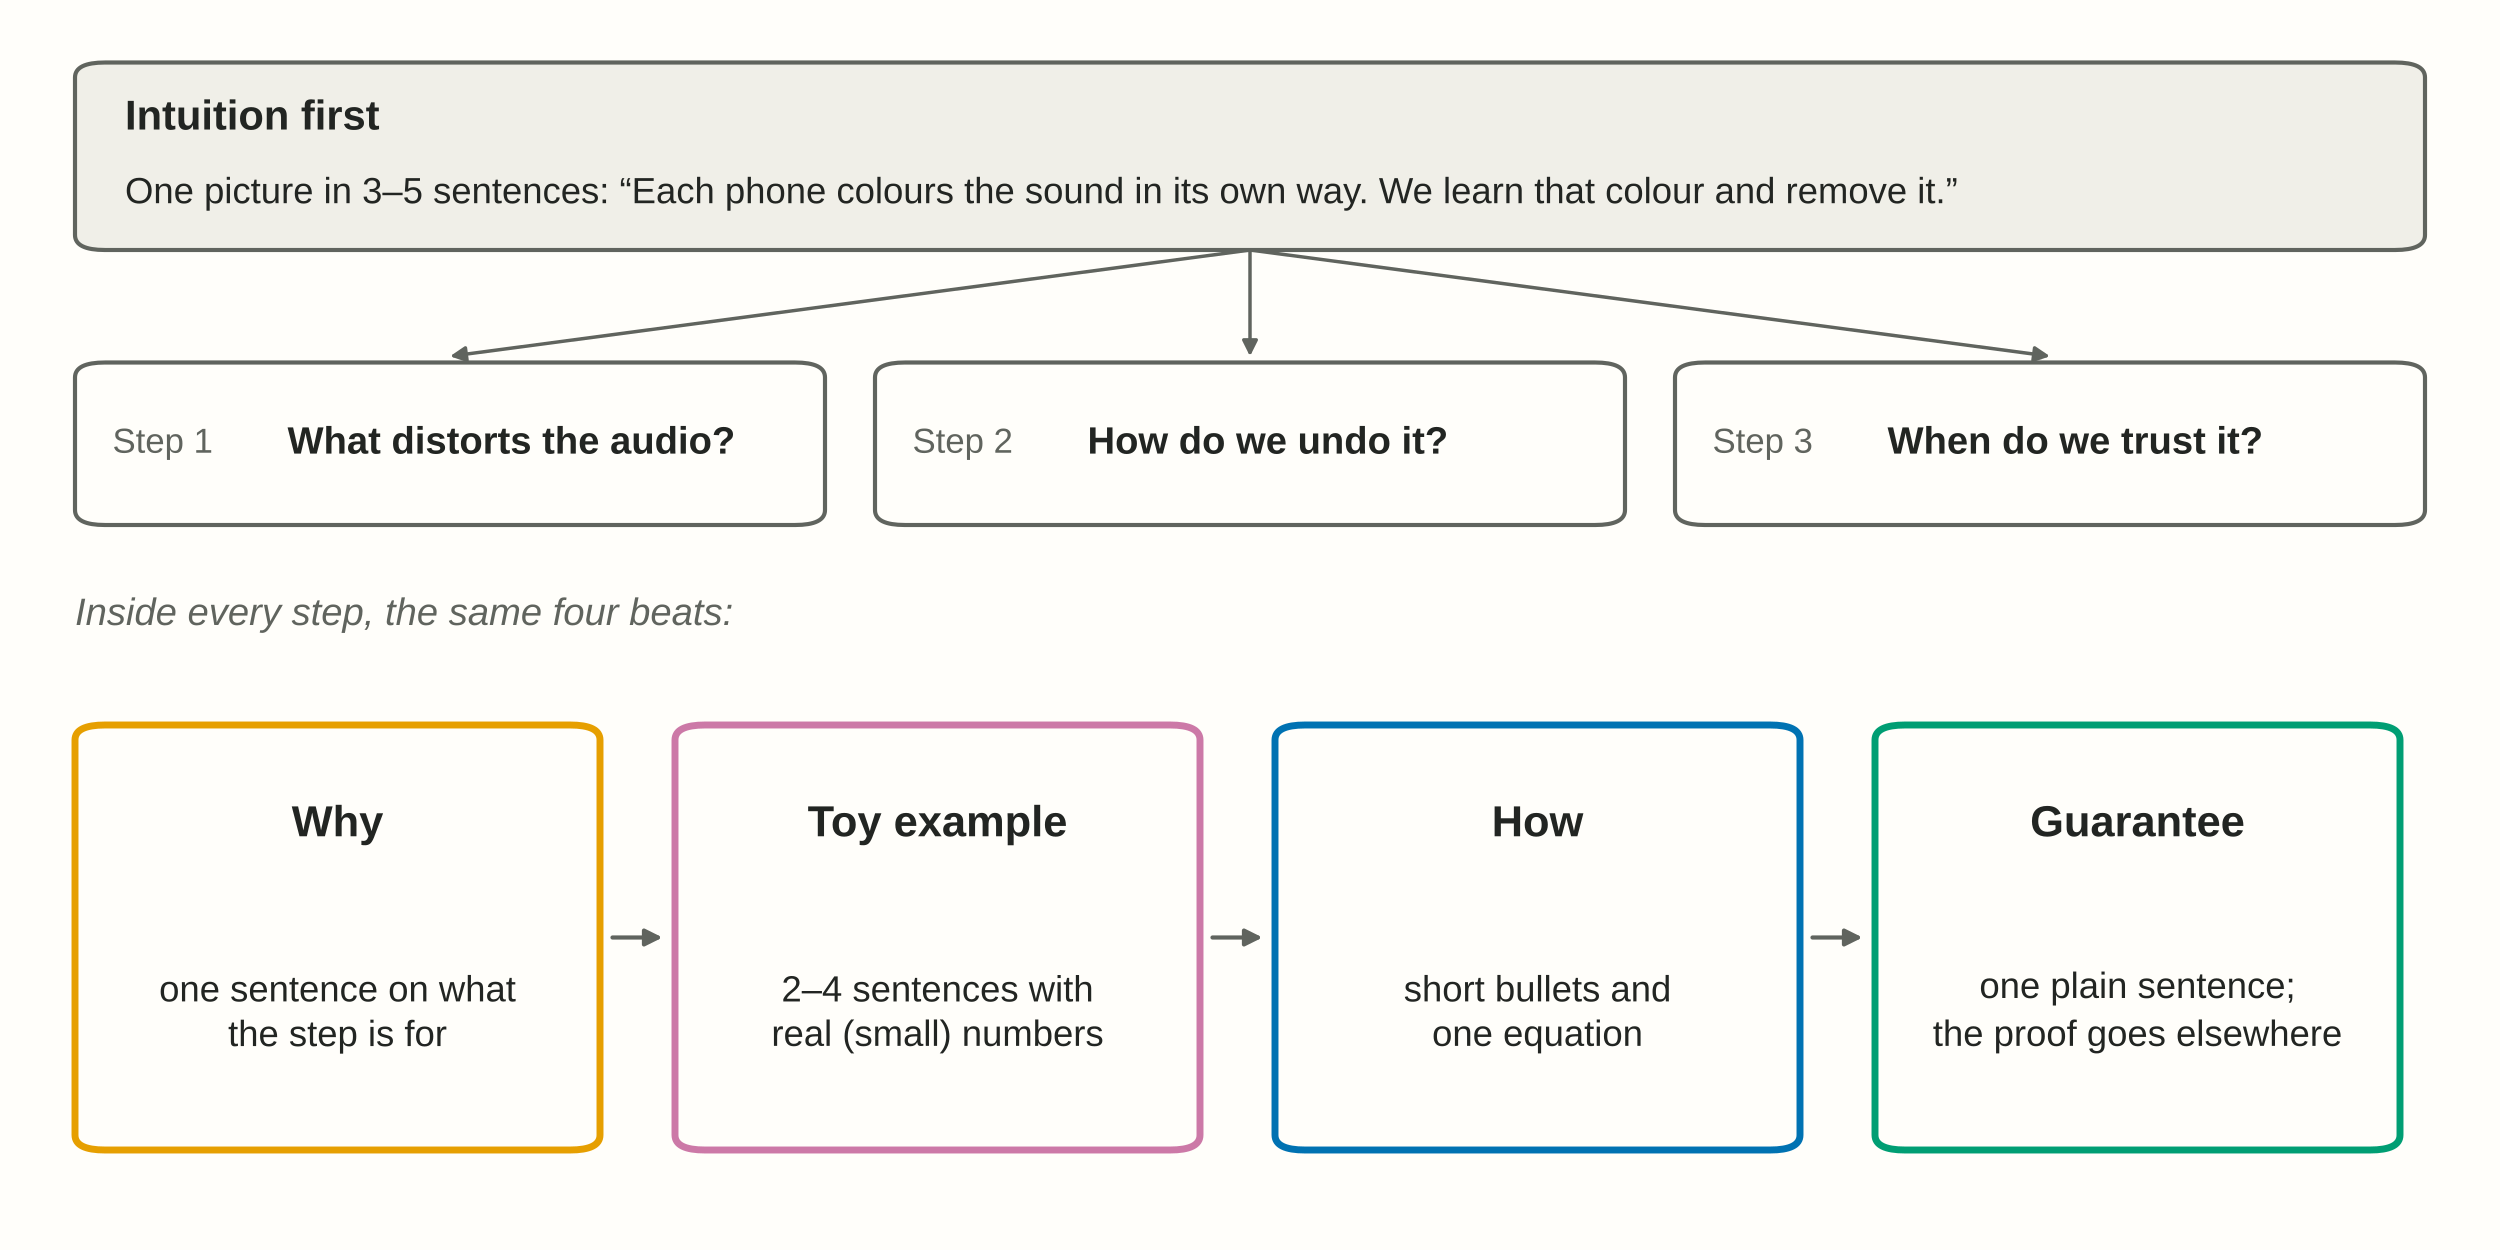
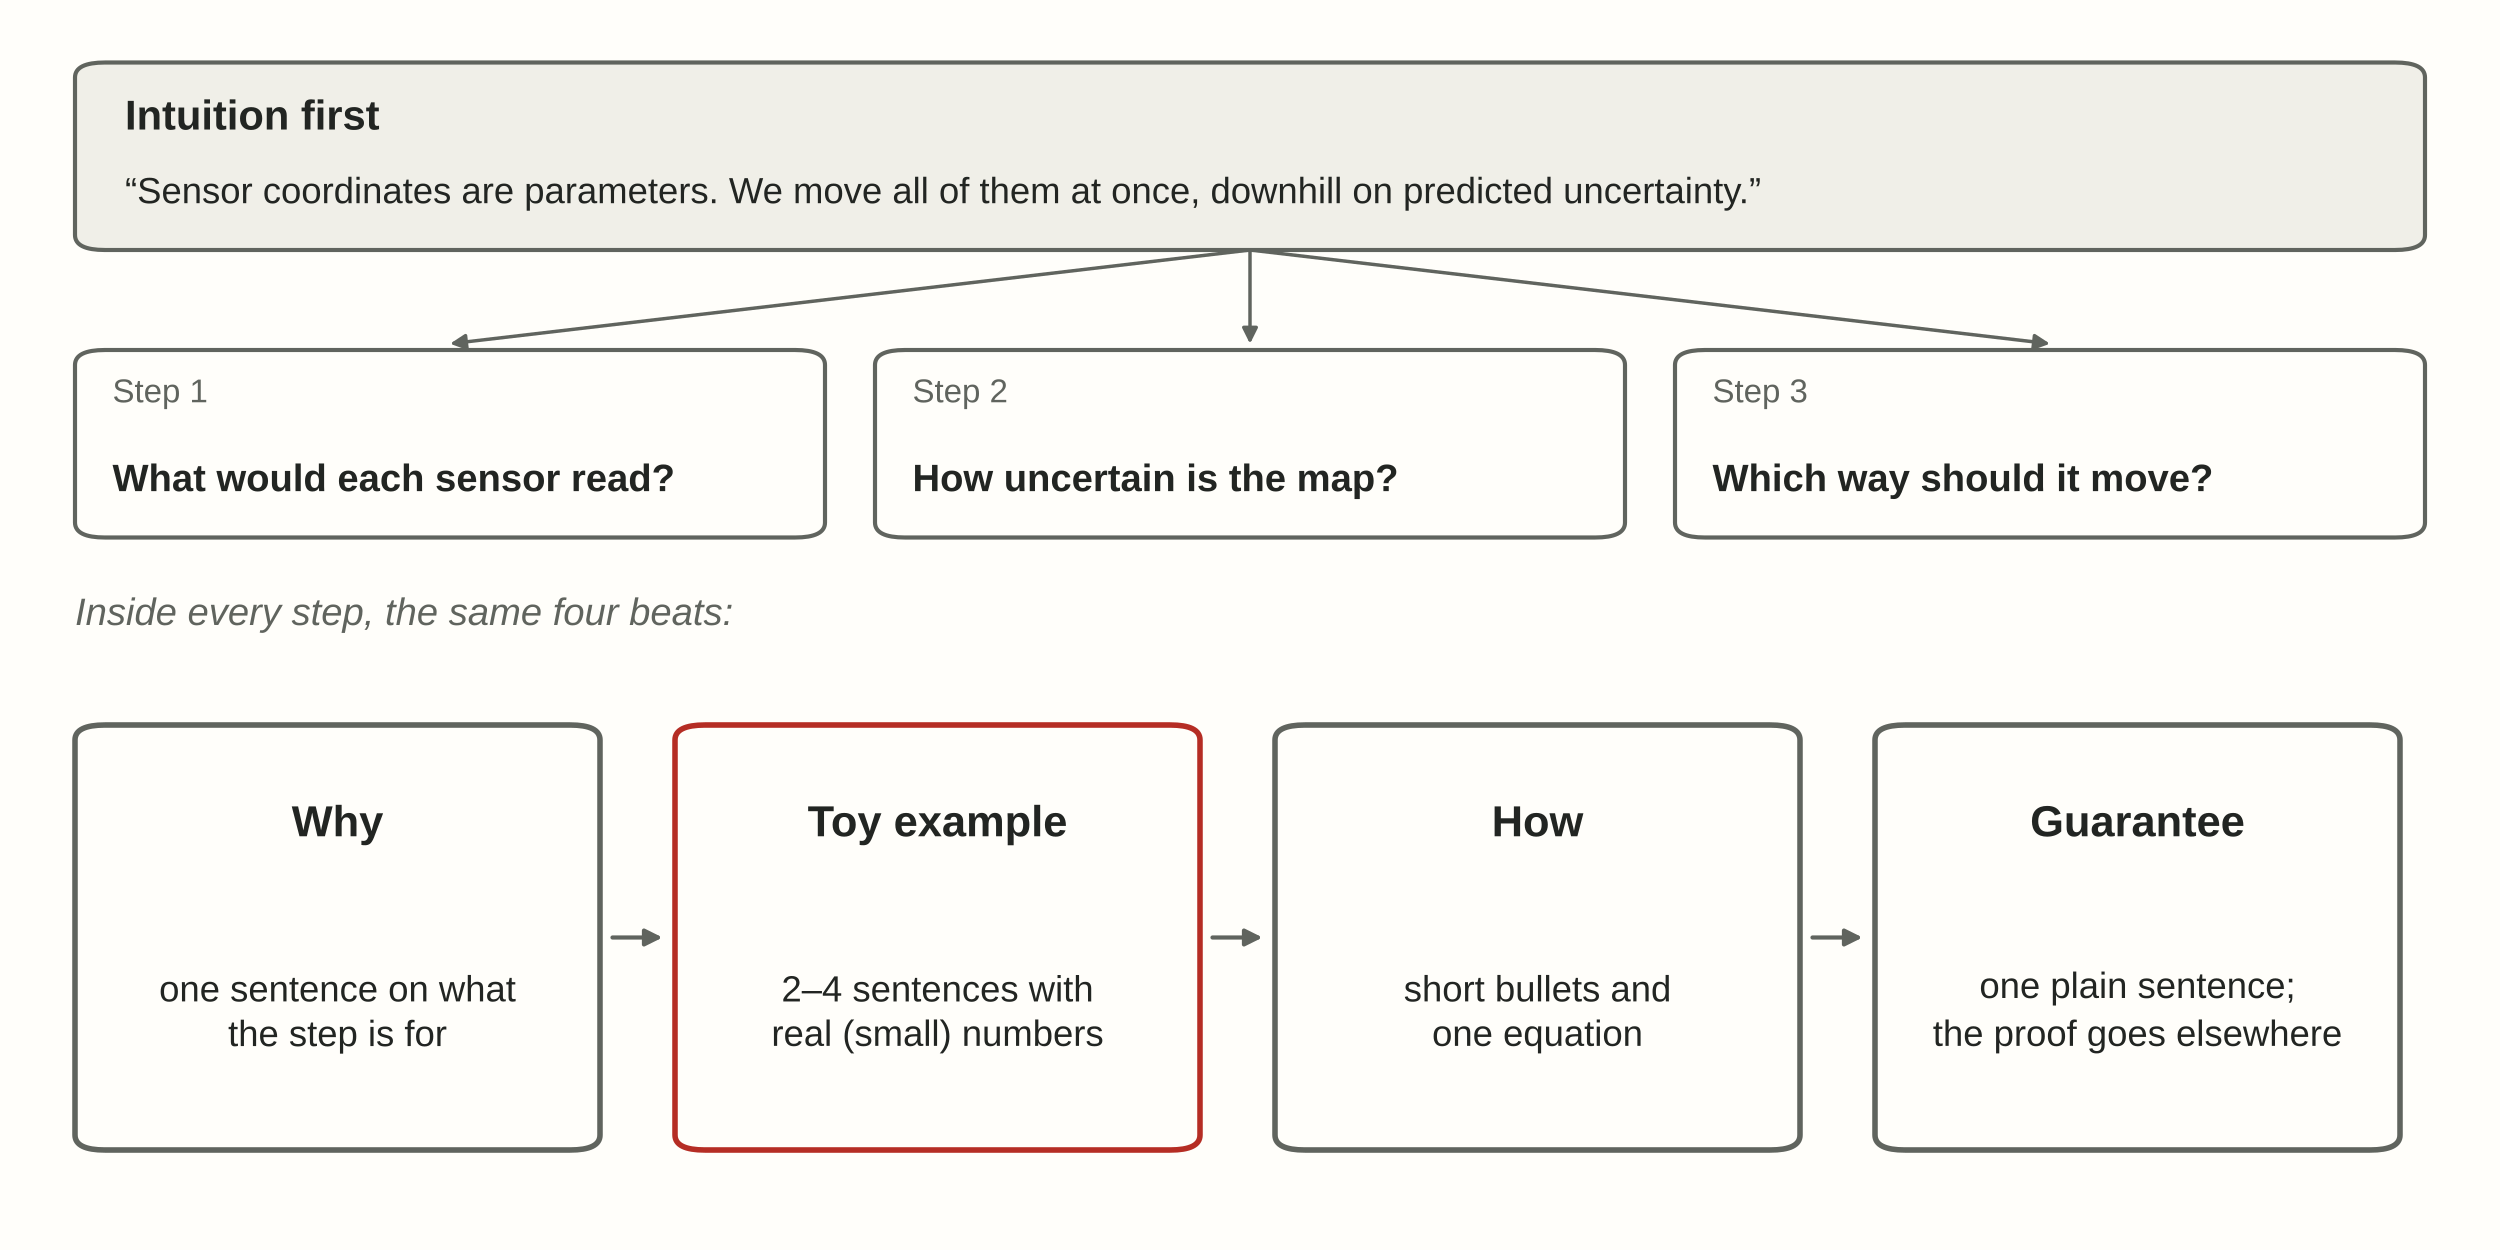
<svg xmlns="http://www.w3.org/2000/svg" width="720pt" height="360pt" viewBox="0 0 720 360" version="1.1">
  <defs>
    <style type="text/css">*{stroke-linejoin: round; stroke-linecap: butt}</style>
  </defs>
  <g id="figure_1">
    <g id="patch_1">
      <path d="M 0 360  L 720 360  L 720 0  L 0 0  z " style="fill: #fffefa" />
    </g>
    <g id="axes_1">
      <g id="patch_2">
-         <path d="M 30.24 72  L 689.76 72  Q 698.4 72 698.4 67.68  L 698.4 22.32  Q 698.4 18 689.76 18  L 30.24 18  Q 21.6 18 21.6 22.32  L 21.6 67.68  Q 21.6 72 30.24 72  z " clip-path="url(#pee0e160ca6)" style="fill: #f0efe8; stroke: #60645e; stroke-width: 1.2; stroke-linejoin: miter" />
+         <path d="M 30.24 72  L 689.76 72  Q 698.4 72 698.4 67.68  L 698.4 22.32  Q 698.4 18 689.76 18  L 30.24 18  Q 21.6 18 21.6 22.32  L 21.6 67.68  Q 21.6 72 30.24 72  z " clip-path="url(#p3ca51ccb98)" style="fill: #f0efe8; stroke: #60645e; stroke-width: 1.2; stroke-linejoin: miter" />
      </g>
      <g id="patch_3">
-         <path d="M 30.24 151.2  L 228.96 151.2  Q 237.6 151.2 237.6 146.88  L 237.6 108.72  Q 237.6 104.4 228.96 104.4  L 30.24 104.4  Q 21.6 104.4 21.6 108.72  L 21.6 146.88  Q 21.6 151.2 30.24 151.2  z " clip-path="url(#pee0e160ca6)" style="fill: #fffefa; stroke: #60645e; stroke-width: 1.2; stroke-linejoin: miter" />
+         <path d="M 30.24 154.8  L 228.96 154.8  Q 237.6 154.8 237.6 150.48  L 237.6 105.12  Q 237.6 100.8 228.96 100.8  L 30.24 100.8  Q 21.6 100.8 21.6 105.12  L 21.6 150.48  Q 21.6 154.8 30.24 154.8  z " clip-path="url(#p3ca51ccb98)" style="fill: #fffefa; stroke: #60645e; stroke-width: 1.2; stroke-linejoin: miter" />
      </g>
      <g id="patch_4">
-         <path d="M 360 72  Q 244.8 87.3 130.708 102.453  " clip-path="url(#pee0e160ca6)" style="fill: none; stroke: #60645e; stroke-linecap: round" />
-         <path d="M 134.514 103.763  L 130.708 102.453  L 134.04 100.195  z " clip-path="url(#pee0e160ca6)" style="fill: #60645e; stroke: #60645e; stroke-linecap: round" />
+         <path d="M 360 72  Q 244.8 85.5 130.71 98.87  " clip-path="url(#p3ca51ccb98)" style="fill: none; stroke: #60645e; stroke-linecap: round" />
+         <path d="M 134.495 100.239  L 130.71 98.87  L 134.076 96.663  z " clip-path="url(#p3ca51ccb98)" style="fill: #60645e; stroke: #60645e; stroke-linecap: round" />
      </g>
      <g id="patch_5">
-         <path d="M 260.64 151.2  L 459.36 151.2  Q 468 151.2 468 146.88  L 468 108.72  Q 468 104.4 459.36 104.4  L 260.64 104.4  Q 252 104.4 252 108.72  L 252 146.88  Q 252 151.2 260.64 151.2  z " clip-path="url(#pee0e160ca6)" style="fill: #fffefa; stroke: #60645e; stroke-width: 1.2; stroke-linejoin: miter" />
+         <path d="M 260.64 154.8  L 459.36 154.8  Q 468 154.8 468 150.48  L 468 105.12  Q 468 100.8 459.36 100.8  L 260.64 100.8  Q 252 100.8 252 105.12  L 252 150.48  Q 252 154.8 260.64 154.8  z " clip-path="url(#p3ca51ccb98)" style="fill: #fffefa; stroke: #60645e; stroke-width: 1.2; stroke-linejoin: miter" />
      </g>
      <g id="patch_6">
-         <path d="M 360 72  Q 360 87.3 360 101.482  " clip-path="url(#pee0e160ca6)" style="fill: none; stroke: #60645e; stroke-linecap: round" />
-         <path d="M 361.8 97.882  L 360 101.482  L 358.2 97.882  z " clip-path="url(#pee0e160ca6)" style="fill: #60645e; stroke: #60645e; stroke-linecap: round" />
+         <path d="M 360 72  Q 360 85.5 360 97.882  " clip-path="url(#p3ca51ccb98)" style="fill: none; stroke: #60645e; stroke-linecap: round" />
+         <path d="M 361.8 94.282  L 360 97.882  L 358.2 94.282  z " clip-path="url(#p3ca51ccb98)" style="fill: #60645e; stroke: #60645e; stroke-linecap: round" />
      </g>
      <g id="patch_7">
-         <path d="M 491.04 151.2  L 689.76 151.2  Q 698.4 151.2 698.4 146.88  L 698.4 108.72  Q 698.4 104.4 689.76 104.4  L 491.04 104.4  Q 482.4 104.4 482.4 108.72  L 482.4 146.88  Q 482.4 151.2 491.04 151.2  z " clip-path="url(#pee0e160ca6)" style="fill: #fffefa; stroke: #60645e; stroke-width: 1.2; stroke-linejoin: miter" />
+         <path d="M 491.04 154.8  L 689.76 154.8  Q 698.4 154.8 698.4 150.48  L 698.4 105.12  Q 698.4 100.8 689.76 100.8  L 491.04 100.8  Q 482.4 100.8 482.4 105.12  L 482.4 150.48  Q 482.4 154.8 491.04 154.8  z " clip-path="url(#p3ca51ccb98)" style="fill: #fffefa; stroke: #60645e; stroke-width: 1.2; stroke-linejoin: miter" />
      </g>
      <g id="patch_8">
-         <path d="M 360 72  Q 475.2 87.3 589.292 102.453  " clip-path="url(#pee0e160ca6)" style="fill: none; stroke: #60645e; stroke-linecap: round" />
-         <path d="M 585.96 100.195  L 589.292 102.453  L 585.486 103.763  z " clip-path="url(#pee0e160ca6)" style="fill: #60645e; stroke: #60645e; stroke-linecap: round" />
+         <path d="M 360 72  Q 475.2 85.5 589.29 98.87  " clip-path="url(#p3ca51ccb98)" style="fill: none; stroke: #60645e; stroke-linecap: round" />
+         <path d="M 585.924 96.663  L 589.29 98.87  L 585.505 100.239  z " clip-path="url(#p3ca51ccb98)" style="fill: #60645e; stroke: #60645e; stroke-linecap: round" />
      </g>
      <g id="patch_9">
-         <path d="M 30.24 331.2  L 164.16 331.2  Q 172.8 331.2 172.8 326.88  L 172.8 213.12  Q 172.8 208.8 164.16 208.8  L 30.24 208.8  Q 21.6 208.8 21.6 213.12  L 21.6 326.88  Q 21.6 331.2 30.24 331.2  z " clip-path="url(#pee0e160ca6)" style="fill: #fffefa; stroke: #e69f00; stroke-width: 2; stroke-linejoin: miter" />
+         <path d="M 30.24 331.2  L 164.16 331.2  Q 172.8 331.2 172.8 326.88  L 172.8 213.12  Q 172.8 208.8 164.16 208.8  L 30.24 208.8  Q 21.6 208.8 21.6 213.12  L 21.6 326.88  Q 21.6 331.2 30.24 331.2  z " clip-path="url(#p3ca51ccb98)" style="fill: #fffefa; stroke: #60645e; stroke-width: 1.6; stroke-linejoin: miter" />
      </g>
      <g id="patch_10">
-         <path d="M 176.4 270  Q 183.6 270 189.458 270  " clip-path="url(#pee0e160ca6)" style="fill: none; stroke: #60645e; stroke-width: 1.2; stroke-linecap: round" />
-         <path d="M 185.458 268  L 189.458 270  L 185.458 272  z " clip-path="url(#pee0e160ca6)" style="fill: #60645e; stroke: #60645e; stroke-width: 1.2; stroke-linecap: round" />
+         <path d="M 176.4 270  Q 183.6 270 189.458 270  " clip-path="url(#p3ca51ccb98)" style="fill: none; stroke: #60645e; stroke-width: 1.2; stroke-linecap: round" />
+         <path d="M 185.458 268  L 189.458 270  L 185.458 272  z " clip-path="url(#p3ca51ccb98)" style="fill: #60645e; stroke: #60645e; stroke-width: 1.2; stroke-linecap: round" />
      </g>
      <g id="patch_11">
-         <path d="M 203.04 331.2  L 336.96 331.2  Q 345.6 331.2 345.6 326.88  L 345.6 213.12  Q 345.6 208.8 336.96 208.8  L 203.04 208.8  Q 194.4 208.8 194.4 213.12  L 194.4 326.88  Q 194.4 331.2 203.04 331.2  z " clip-path="url(#pee0e160ca6)" style="fill: #fffefa; stroke: #cc79a7; stroke-width: 2; stroke-linejoin: miter" />
+         <path d="M 203.04 331.2  L 336.96 331.2  Q 345.6 331.2 345.6 326.88  L 345.6 213.12  Q 345.6 208.8 336.96 208.8  L 203.04 208.8  Q 194.4 208.8 194.4 213.12  L 194.4 326.88  Q 194.4 331.2 203.04 331.2  z " clip-path="url(#p3ca51ccb98)" style="fill: #fffefa; stroke: #b52d24; stroke-width: 1.6; stroke-linejoin: miter" />
      </g>
      <g id="patch_12">
-         <path d="M 349.2 270  Q 356.4 270 362.258 270  " clip-path="url(#pee0e160ca6)" style="fill: none; stroke: #60645e; stroke-width: 1.2; stroke-linecap: round" />
-         <path d="M 358.258 268  L 362.258 270  L 358.258 272  z " clip-path="url(#pee0e160ca6)" style="fill: #60645e; stroke: #60645e; stroke-width: 1.2; stroke-linecap: round" />
+         <path d="M 349.2 270  Q 356.4 270 362.258 270  " clip-path="url(#p3ca51ccb98)" style="fill: none; stroke: #60645e; stroke-width: 1.2; stroke-linecap: round" />
+         <path d="M 358.258 268  L 362.258 270  L 358.258 272  z " clip-path="url(#p3ca51ccb98)" style="fill: #60645e; stroke: #60645e; stroke-width: 1.2; stroke-linecap: round" />
      </g>
      <g id="patch_13">
-         <path d="M 375.84 331.2  L 509.76 331.2  Q 518.4 331.2 518.4 326.88  L 518.4 213.12  Q 518.4 208.8 509.76 208.8  L 375.84 208.8  Q 367.2 208.8 367.2 213.12  L 367.2 326.88  Q 367.2 331.2 375.84 331.2  z " clip-path="url(#pee0e160ca6)" style="fill: #fffefa; stroke: #0072b2; stroke-width: 2; stroke-linejoin: miter" />
+         <path d="M 375.84 331.2  L 509.76 331.2  Q 518.4 331.2 518.4 326.88  L 518.4 213.12  Q 518.4 208.8 509.76 208.8  L 375.84 208.8  Q 367.2 208.8 367.2 213.12  L 367.2 326.88  Q 367.2 331.2 375.84 331.2  z " clip-path="url(#p3ca51ccb98)" style="fill: #fffefa; stroke: #60645e; stroke-width: 1.6; stroke-linejoin: miter" />
      </g>
      <g id="patch_14">
-         <path d="M 522 270  Q 529.2 270 535.058 270  " clip-path="url(#pee0e160ca6)" style="fill: none; stroke: #60645e; stroke-width: 1.2; stroke-linecap: round" />
-         <path d="M 531.058 268  L 535.058 270  L 531.058 272  z " clip-path="url(#pee0e160ca6)" style="fill: #60645e; stroke: #60645e; stroke-width: 1.2; stroke-linecap: round" />
+         <path d="M 522 270  Q 529.2 270 535.058 270  " clip-path="url(#p3ca51ccb98)" style="fill: none; stroke: #60645e; stroke-width: 1.2; stroke-linecap: round" />
+         <path d="M 531.058 268  L 535.058 270  L 531.058 272  z " clip-path="url(#p3ca51ccb98)" style="fill: #60645e; stroke: #60645e; stroke-width: 1.2; stroke-linecap: round" />
      </g>
      <g id="patch_15">
-         <path d="M 548.64 331.2  L 682.56 331.2  Q 691.2 331.2 691.2 326.88  L 691.2 213.12  Q 691.2 208.8 682.56 208.8  L 548.64 208.8  Q 540 208.8 540 213.12  L 540 326.88  Q 540 331.2 548.64 331.2  z " clip-path="url(#pee0e160ca6)" style="fill: #fffefa; stroke: #009e73; stroke-width: 2; stroke-linejoin: miter" />
+         <path d="M 548.64 331.2  L 682.56 331.2  Q 691.2 331.2 691.2 326.88  L 691.2 213.12  Q 691.2 208.8 682.56 208.8  L 548.64 208.8  Q 540 208.8 540 213.12  L 540 326.88  Q 540 331.2 548.64 331.2  z " clip-path="url(#p3ca51ccb98)" style="fill: #fffefa; stroke: #60645e; stroke-width: 1.6; stroke-linejoin: miter" />
      </g>
      <g id="text_1">
        <text style="font-weight: 700; font-size: 12px; font-family: 'Arial', 'Helvetica', 'DejaVu Sans'; text-anchor: start; fill: #222522" x="36" y="37.305" transform="rotate(-0 36 37.30547)">Intuition first</text>
      </g>
      <g id="text_2">
-         <text style="font-size: 10.5px; font-family: 'Arial', 'Helvetica', 'DejaVu Sans'; text-anchor: start; fill: #222522" x="36" y="58.52" transform="rotate(-0 36 58.52016)">One picture in 3–5 sentences: “Each phone colours the sound in its own way. We learn that colour and remove it.”</text>
+         <text style="font-size: 10.5px; font-family: 'Arial', 'Helvetica', 'DejaVu Sans'; text-anchor: start; fill: #222522" x="36" y="58.517" transform="rotate(-0 36 58.51718)">“Sensor coordinates are parameters. We move all of them at once, downhill on predicted uncertainty.”</text>
      </g>
      <g id="text_3">
-         <text style="font-size: 10px; font-family: 'Arial', 'Helvetica', 'DejaVu Sans'; text-anchor: start; fill: #60645e" x="32.4" y="130.388" transform="rotate(-0 32.4 130.3879)">Step 1</text>
+         <text style="font-size: 9.5px; font-family: 'Arial', 'Helvetica', 'DejaVu Sans'; text-anchor: start; fill: #60645e" x="32.4" y="115.858" transform="rotate(-0 32.4 115.8585)">Step 1</text>
      </g>
      <g id="text_4">
-         <text style="font-weight: 700; font-size: 11px; font-family: 'Arial', 'Helvetica', 'DejaVu Sans'; text-anchor: start; fill: #222522" x="82.8" y="130.647" transform="rotate(-0 82.8 130.6467)">What distorts the audio?</text>
+         <text style="font-weight: 700; font-size: 11px; font-family: 'Arial', 'Helvetica', 'DejaVu Sans'; text-anchor: start; fill: #222522" x="32.4" y="141.447" transform="rotate(-0 32.4 141.4467)">What would each sensor read?</text>
      </g>
      <g id="text_5">
-         <text style="font-size: 10px; font-family: 'Arial', 'Helvetica', 'DejaVu Sans'; text-anchor: start; fill: #60645e" x="262.8" y="130.388" transform="rotate(-0 262.8 130.3879)">Step 2</text>
+         <text style="font-size: 9.5px; font-family: 'Arial', 'Helvetica', 'DejaVu Sans'; text-anchor: start; fill: #60645e" x="262.8" y="115.858" transform="rotate(-0 262.8 115.8585)">Step 2</text>
      </g>
      <g id="text_6">
-         <text style="font-weight: 700; font-size: 11px; font-family: 'Arial', 'Helvetica', 'DejaVu Sans'; text-anchor: start; fill: #222522" x="313.2" y="130.647" transform="rotate(-0 313.2 130.6467)">How do we undo it?</text>
+         <text style="font-weight: 700; font-size: 11px; font-family: 'Arial', 'Helvetica', 'DejaVu Sans'; text-anchor: start; fill: #222522" x="262.8" y="141.447" transform="rotate(-0 262.8 141.4467)">How uncertain is the map?</text>
      </g>
      <g id="text_7">
-         <text style="font-size: 10px; font-family: 'Arial', 'Helvetica', 'DejaVu Sans'; text-anchor: start; fill: #60645e" x="493.2" y="130.388" transform="rotate(-0 493.2 130.3879)">Step 3</text>
+         <text style="font-size: 9.5px; font-family: 'Arial', 'Helvetica', 'DejaVu Sans'; text-anchor: start; fill: #60645e" x="493.2" y="115.858" transform="rotate(-0 493.2 115.8585)">Step 3</text>
      </g>
      <g id="text_8">
-         <text style="font-weight: 700; font-size: 11px; font-family: 'Arial', 'Helvetica', 'DejaVu Sans'; text-anchor: start; fill: #222522" x="543.6" y="130.647" transform="rotate(-0 543.6 130.6467)">When do we trust it?</text>
+         <text style="font-weight: 700; font-size: 11px; font-family: 'Arial', 'Helvetica', 'DejaVu Sans'; text-anchor: start; fill: #222522" x="493.2" y="141.447" transform="rotate(-0 493.2 141.4466)">Which way should it move?</text>
      </g>
      <g id="text_9">
        <text style="font-style: italic; font-size: 11px; font-family: 'Arial', 'Helvetica', 'DejaVu Sans'; text-anchor: start; fill: #60645e" x="21.6" y="180" transform="rotate(-0 21.6 180)">Inside every step, the same four beats:</text>
      </g>
      <g id="text_10">
        <text style="font-weight: 700; font-size: 12.5px; font-family: 'Arial', 'Helvetica', 'DejaVu Sans'; text-anchor: middle; fill: #222522" x="97.2" y="240.835" transform="rotate(-0 97.2 240.8347)">Why</text>
      </g>
      <g id="text_11">
        <text style="font-size: 10.5px; font-family: 'Arial', 'Helvetica', 'DejaVu Sans'; fill: #222522" transform="translate(45.83203 288.3985)">one sentence on what</text>
        <text style="font-size: 10.5px; font-family: 'Arial', 'Helvetica', 'DejaVu Sans'; fill: #222522" transform="translate(65.68688 301.2762)">the step is for</text>
      </g>
      <g id="text_12">
        <text style="font-weight: 700; font-size: 12.5px; font-family: 'Arial', 'Helvetica', 'DejaVu Sans'; text-anchor: middle; fill: #222522" x="270" y="240.835" transform="rotate(-0 270 240.8347)">Toy example</text>
      </g>
      <g id="text_13">
        <text style="font-size: 10.5px; font-family: 'Arial', 'Helvetica', 'DejaVu Sans'; fill: #222522" transform="translate(225.0575 288.4141)">2–4 sentences with</text>
        <text style="font-size: 10.5px; font-family: 'Arial', 'Helvetica', 'DejaVu Sans'; fill: #222522" transform="translate(222.1586 301.2147)">real (small) numbers</text>
      </g>
      <g id="text_14">
        <text style="font-weight: 700; font-size: 12.5px; font-family: 'Arial', 'Helvetica', 'DejaVu Sans'; text-anchor: middle; fill: #222522" x="442.8" y="240.835" transform="rotate(-0 442.8 240.8349)">How</text>
      </g>
      <g id="text_15">
        <text style="font-size: 10.5px; font-family: 'Arial', 'Helvetica', 'DejaVu Sans'; fill: #222522" transform="translate(404.2789 288.3985)">short bullets and</text>
        <text style="font-size: 10.5px; font-family: 'Arial', 'Helvetica', 'DejaVu Sans'; fill: #222522" transform="translate(412.4411 301.2122)">one equation</text>
      </g>
      <g id="text_16">
        <text style="font-weight: 700; font-size: 12.5px; font-family: 'Arial', 'Helvetica', 'DejaVu Sans'; text-anchor: middle; fill: #222522" x="615.6" y="240.835" transform="rotate(-0 615.6 240.8349)">Guarantee</text>
      </g>
      <g id="text_17">
        <text style="font-size: 10.5px; font-family: 'Arial', 'Helvetica', 'DejaVu Sans'; fill: #222522" transform="translate(570.0686 287.4166)">one plain sentence;</text>
        <text style="font-size: 10.5px; font-family: 'Arial', 'Helvetica', 'DejaVu Sans'; fill: #222522" transform="translate(556.6499 301.2147)">the proof goes elsewhere</text>
      </g>
    </g>
  </g>
  <defs>
-     <clipPath id="pee0e160ca6">
+     <clipPath id="p3ca51ccb98">
      <rect x="0" y="0" width="720" height="360" />
    </clipPath>
  </defs>
</svg>
